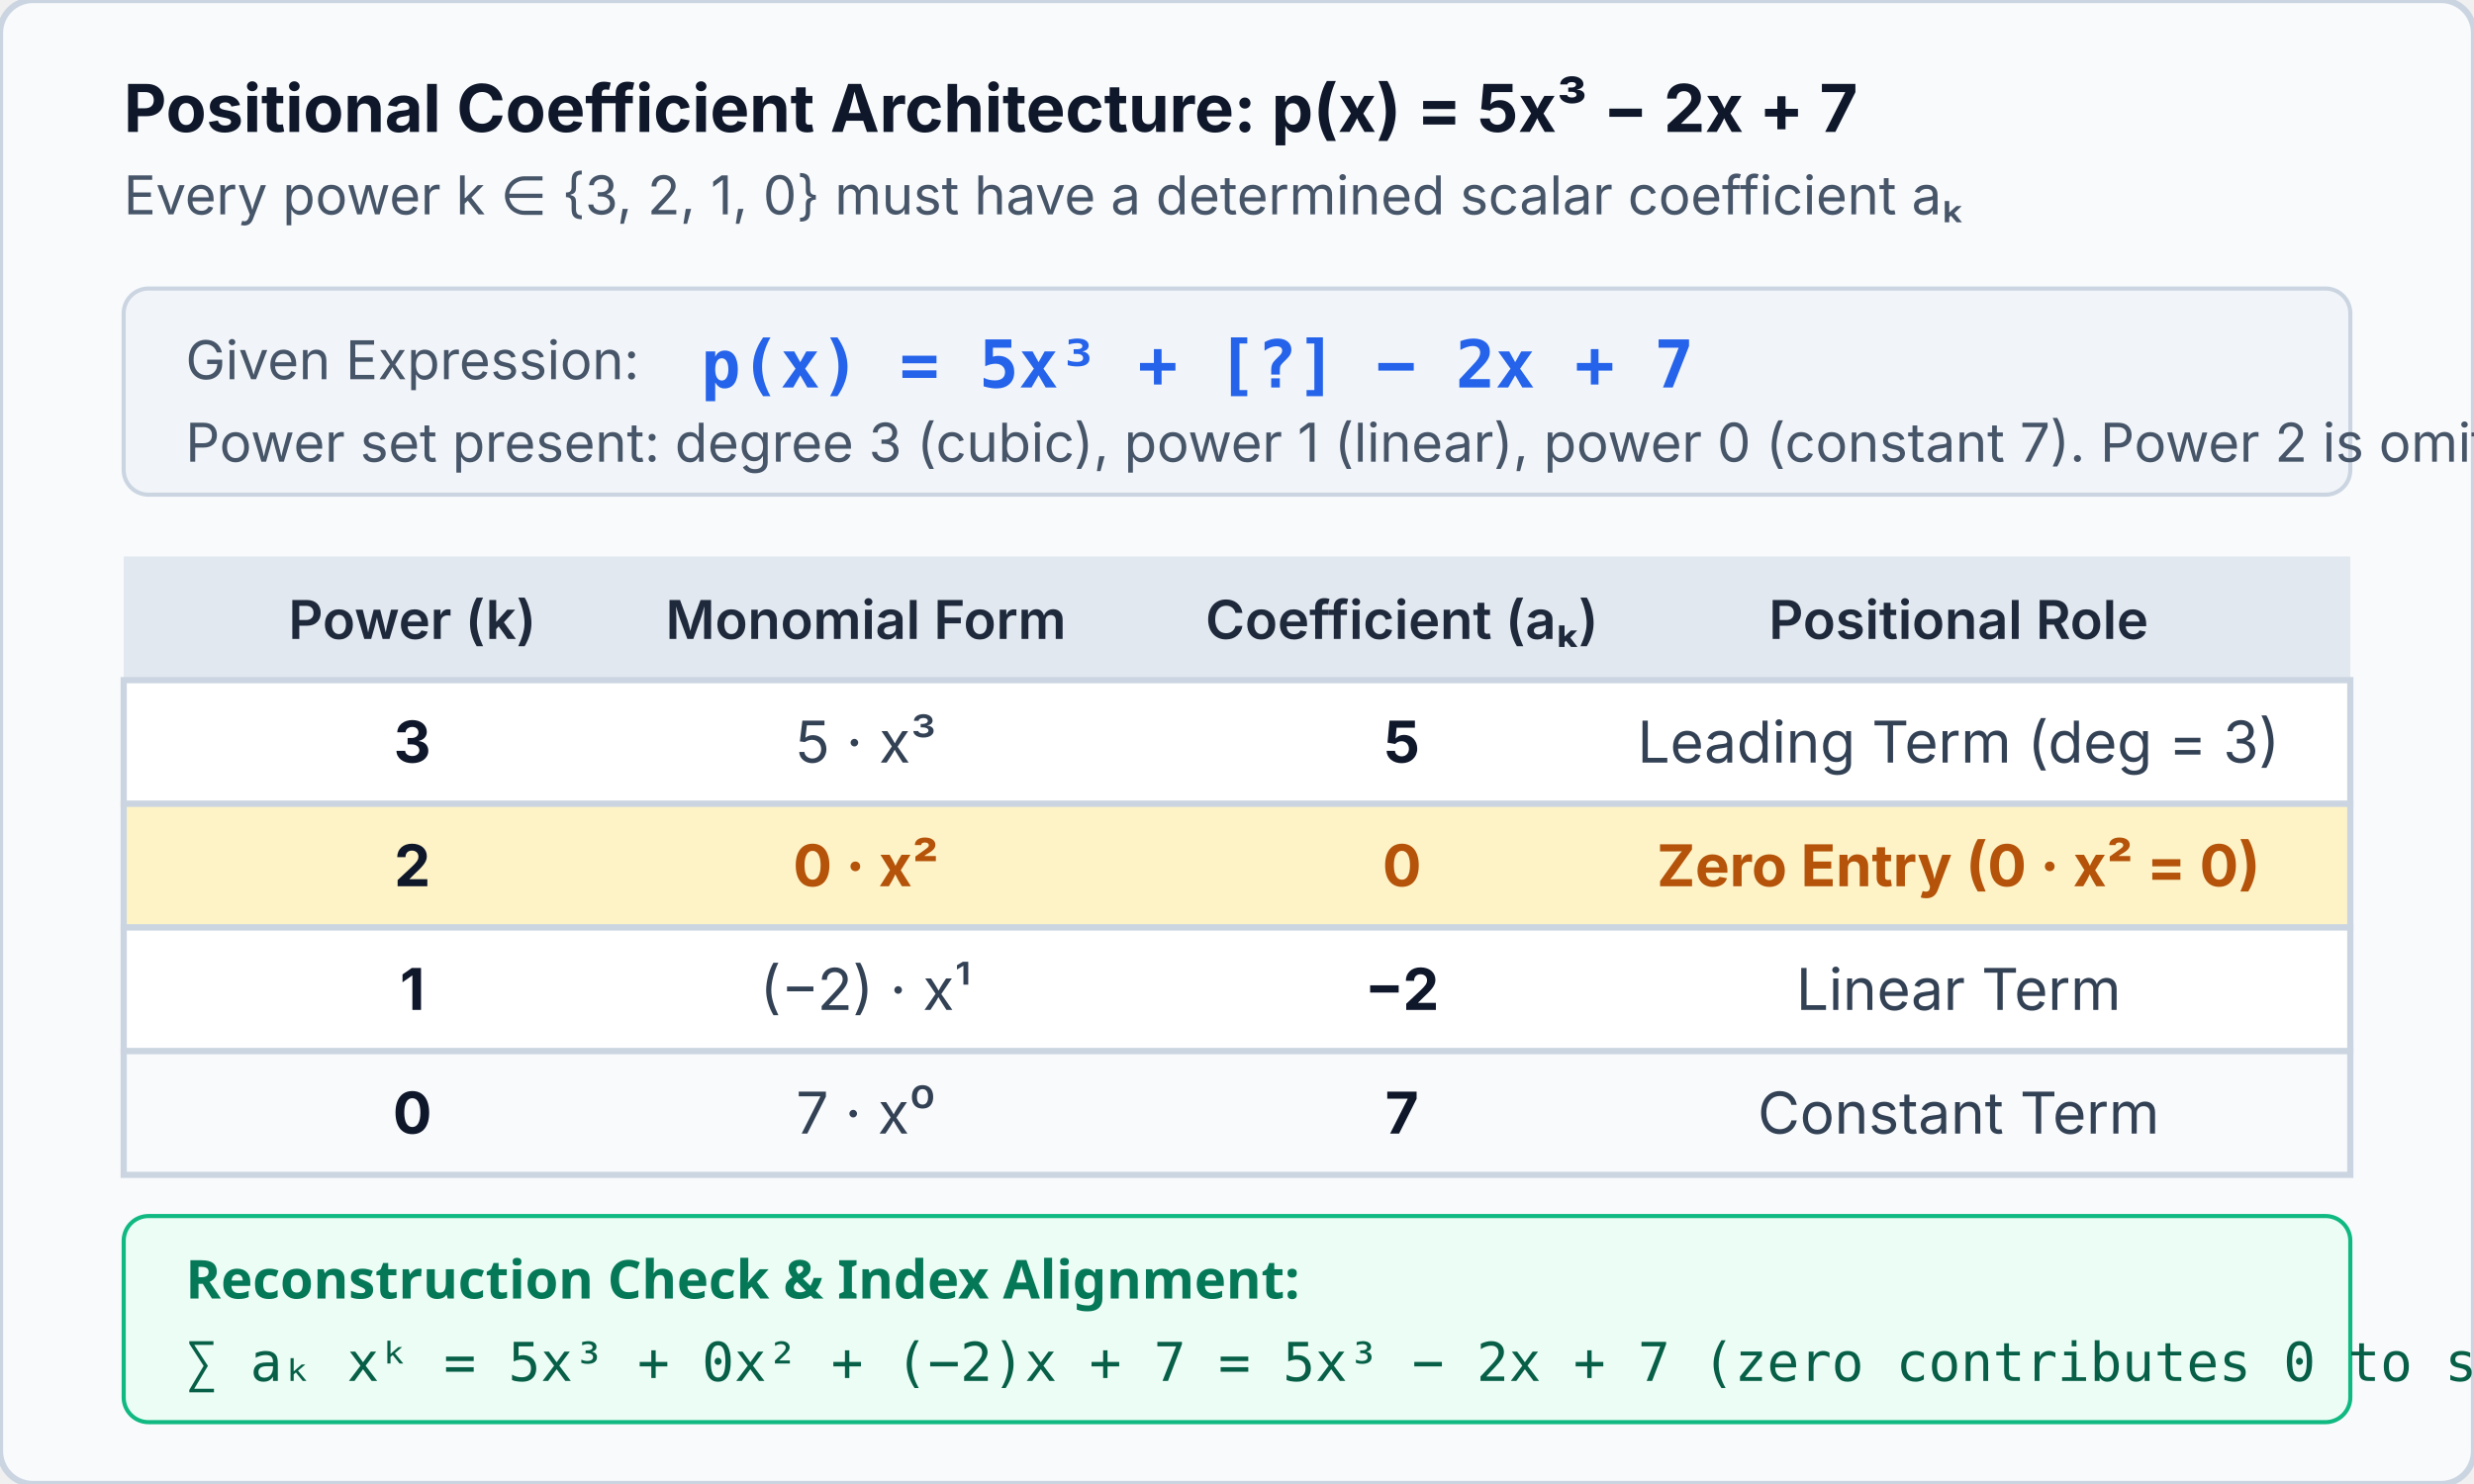
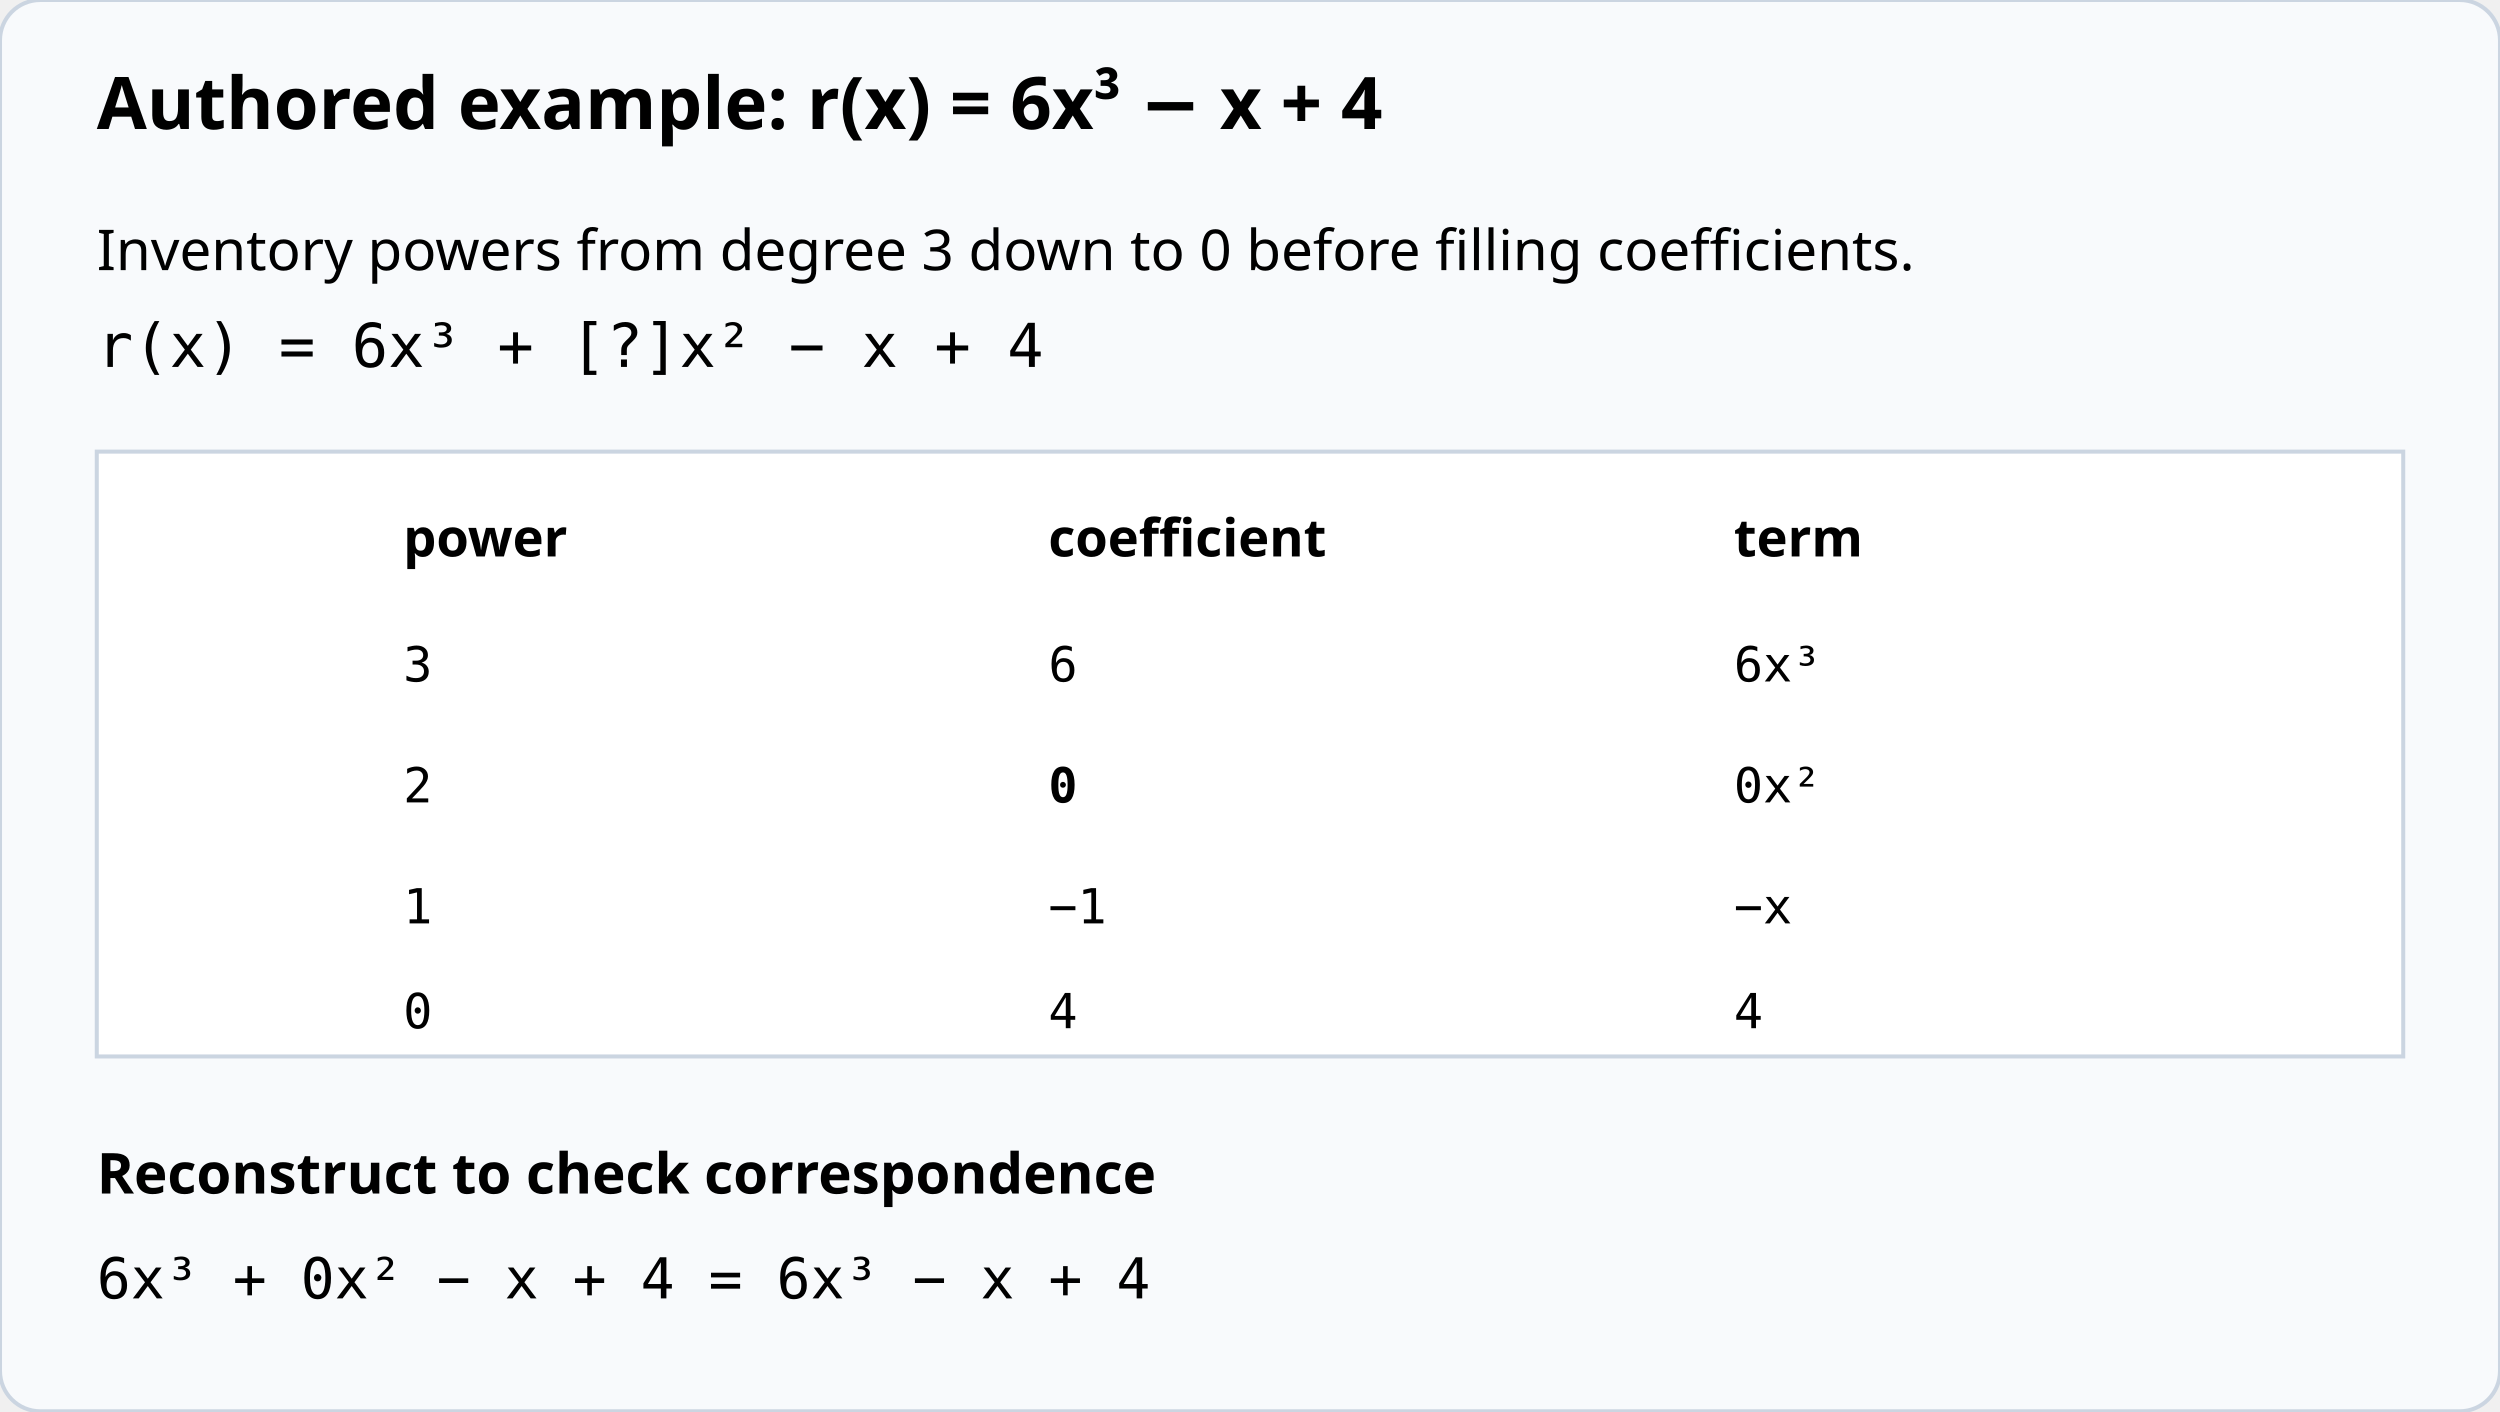
- <svg xmlns="http://www.w3.org/2000/svg" viewBox="0 0 600 360" width="100%" height="100%" role="img" aria-labelledby="svg-coeff-title svg-coeff-desc">
-   <defs>
-     <style>
-       .bg { fill: #f8fafc; }
-       .border { stroke: #cbd5e1; stroke-width: 1.5; }
-       .header-bg { fill: #e2e8f0; }
-       .text-title { font-family: system-ui, -apple-system, sans-serif; font-size: 16px; font-weight: 700; fill: #0f172a; }
-       .text-sub { font-family: system-ui, -apple-system, sans-serif; font-size: 13px; fill: #475569; }
-       .text-header { font-family: system-ui, -apple-system, sans-serif; font-size: 13px; font-weight: 600; fill: #1e293b; text-anchor: middle; }
-       .text-cell { font-family: system-ui, -apple-system, sans-serif; font-size: 14px; fill: #334155; text-anchor: middle; }
-       .text-bold { font-weight: 700; fill: #0f172a; }
-       .highlight-row { fill: #fef3c7; }
-       .highlight-text { fill: #b45309; font-weight: 700; }
-       .grid-line { stroke: #e2e8f0; stroke-width: 1; }
-       .badge-accent { fill: #dbeafe; stroke: #3b82f6; stroke-width: 1; }
-       .badge-text { font-family: system-ui, sans-serif; font-size: 12px; fill: #1d4ed8; font-weight: 600; }
-     </style>
-   </defs>
-   <rect width="600" height="360" rx="8" class="bg border" />
-   <text x="30" y="32" class="text-title">Positional Coefficient Architecture: p(x) = 5x³ − 2x + 7</text>
-   <text x="30" y="52" class="text-sub">Every power k ∈ {3, 2, 1, 0} must have a determined scalar coefficient aₖ</text>
+ <svg xmlns="http://www.w3.org/2000/svg" viewBox="0 0 620 350" role="img" aria-labelledby="t d">
+   <rect width="620" height="350" rx="10" fill="#f8fafc" stroke="#cbd5e1" />
+   <text x="24" y="32" font-family="system-ui" font-size="18" font-weight="700">Authored example: r(x) = 6x³ − x + 4</text>
  <g data-g9-stage-id="COEFF-STAGE-1">
-     <rect x="30" y="70" width="540" height="50" rx="6" fill="#f1f5f9" stroke="#cbd5e1" />
-     <text x="45" y="92" class="text-sub">Given Expression:</text>
-     <text x="170" y="94" font-family="monospace" font-size="16px" font-weight="700" fill="#2563eb">p(x) = 5x³ + [?] − 2x + 7</text>
-     <text x="45" y="112" class="text-sub">Power set present: degree 3 (cubic), power 1 (linear), power 0 (constant 7). Power 2 is omitted.</text>
+     <text x="24" y="67" font-family="system-ui" font-size="14">Inventory powers from degree 3 down to 0 before filling coefficients.</text>
+     <text x="24" y="91" font-family="monospace" font-size="15">r(x) = 6x³ + [?]x² − x + 4</text>
  </g>
  <g data-g9-stage-id="COEFF-STAGE-2">
-     <rect x="30" y="135" width="540" height="30" class="header-bg" />
-     <text x="100" y="155" class="text-header">Power (k)</text>
-     <text x="210" y="155" class="text-header">Monomial Form</text>
-     <text x="340" y="155" class="text-header">Coefficient (aₖ)</text>
-     <text x="475" y="155" class="text-header">Positional Role</text>
-     <rect x="30" y="165" width="540" height="30" fill="#ffffff" class="border" />
-     <text x="100" y="185" class="text-cell text-bold">3</text>
-     <text x="210" y="185" class="text-cell">5 · x³</text>
-     <text x="340" y="185" class="text-cell text-bold" fill="#2563eb">5</text>
-     <text x="475" y="185" class="text-cell">Leading Term (deg = 3)</text>
-     <rect x="30" y="195" width="540" height="30" class="highlight-row border" />
-     <text x="100" y="215" class="text-cell text-bold">2</text>
-     <text x="210" y="215" class="text-cell highlight-text">0 · x²</text>
-     <text x="340" y="215" class="text-cell highlight-text">0</text>
-     <text x="475" y="215" class="text-cell highlight-text">Zero Entry (0 · x² = 0)</text>
-     <rect x="30" y="225" width="540" height="30" fill="#ffffff" class="border" />
-     <text x="100" y="245" class="text-cell text-bold">1</text>
-     <text x="210" y="245" class="text-cell">(−2) · x¹</text>
-     <text x="340" y="245" class="text-cell text-bold" fill="#dc2626">−2</text>
-     <text x="475" y="245" class="text-cell">Linear Term</text>
-     <rect x="30" y="255" width="540" height="30" fill="#f8fafc" class="border" />
-     <text x="100" y="275" class="text-cell text-bold">0</text>
-     <text x="210" y="275" class="text-cell">7 · x⁰</text>
-     <text x="340" y="275" class="text-cell text-bold">7</text>
-     <text x="475" y="275" class="text-cell">Constant Term</text>
+     <rect x="24" y="112" width="572" height="150" fill="#fff" stroke="#cbd5e1" />
+     <text x="100" y="138" font-family="system-ui" font-size="13" font-weight="700">power</text>
+     <text x="260" y="138" font-family="system-ui" font-size="13" font-weight="700">coefficient</text>
+     <text x="430" y="138" font-family="system-ui" font-size="13" font-weight="700">term</text>
+     <text x="100" y="169" font-family="monospace">3</text>
+     <text x="260" y="169" font-family="monospace">6</text>
+     <text x="430" y="169" font-family="monospace">6x³</text>
+     <text x="100" y="199" font-family="monospace">2</text>
+     <text x="260" y="199" font-family="monospace" font-weight="700">0</text>
+     <text x="430" y="199" font-family="monospace">0x²</text>
+     <text x="100" y="229" font-family="monospace">1</text>
+     <text x="260" y="229" font-family="monospace">−1</text>
+     <text x="430" y="229" font-family="monospace">−x</text>
+     <text x="100" y="255" font-family="monospace">0</text>
+     <text x="260" y="255" font-family="monospace">4</text>
+     <text x="430" y="255" font-family="monospace">4</text>
  </g>
  <g data-g9-stage-id="COEFF-STAGE-3">
-     <rect x="30" y="295" width="540" height="50" rx="6" fill="#ecfdf5" stroke="#10b981" />
-     <text x="45" y="315" font-family="system-ui, sans-serif" font-size="13px" font-weight="700" fill="#047857">Reconstruction Check &amp; Index Alignment:</text>
-     <text x="45" y="335" font-family="monospace" font-size="13px" fill="#065f46">∑ aₖ xᵏ = 5x³ + 0x² + (−2)x + 7 = 5x³ − 2x + 7 (zero contributes 0 to sum, holds position for operations)</text>
+     <text x="24" y="296" font-family="system-ui" font-size="14" font-weight="700">Reconstruct to check correspondence</text>
+     <text x="24" y="322" font-family="monospace" font-size="14">6x³ + 0x² − x + 4 = 6x³ − x + 4</text>
  </g>
</svg>
